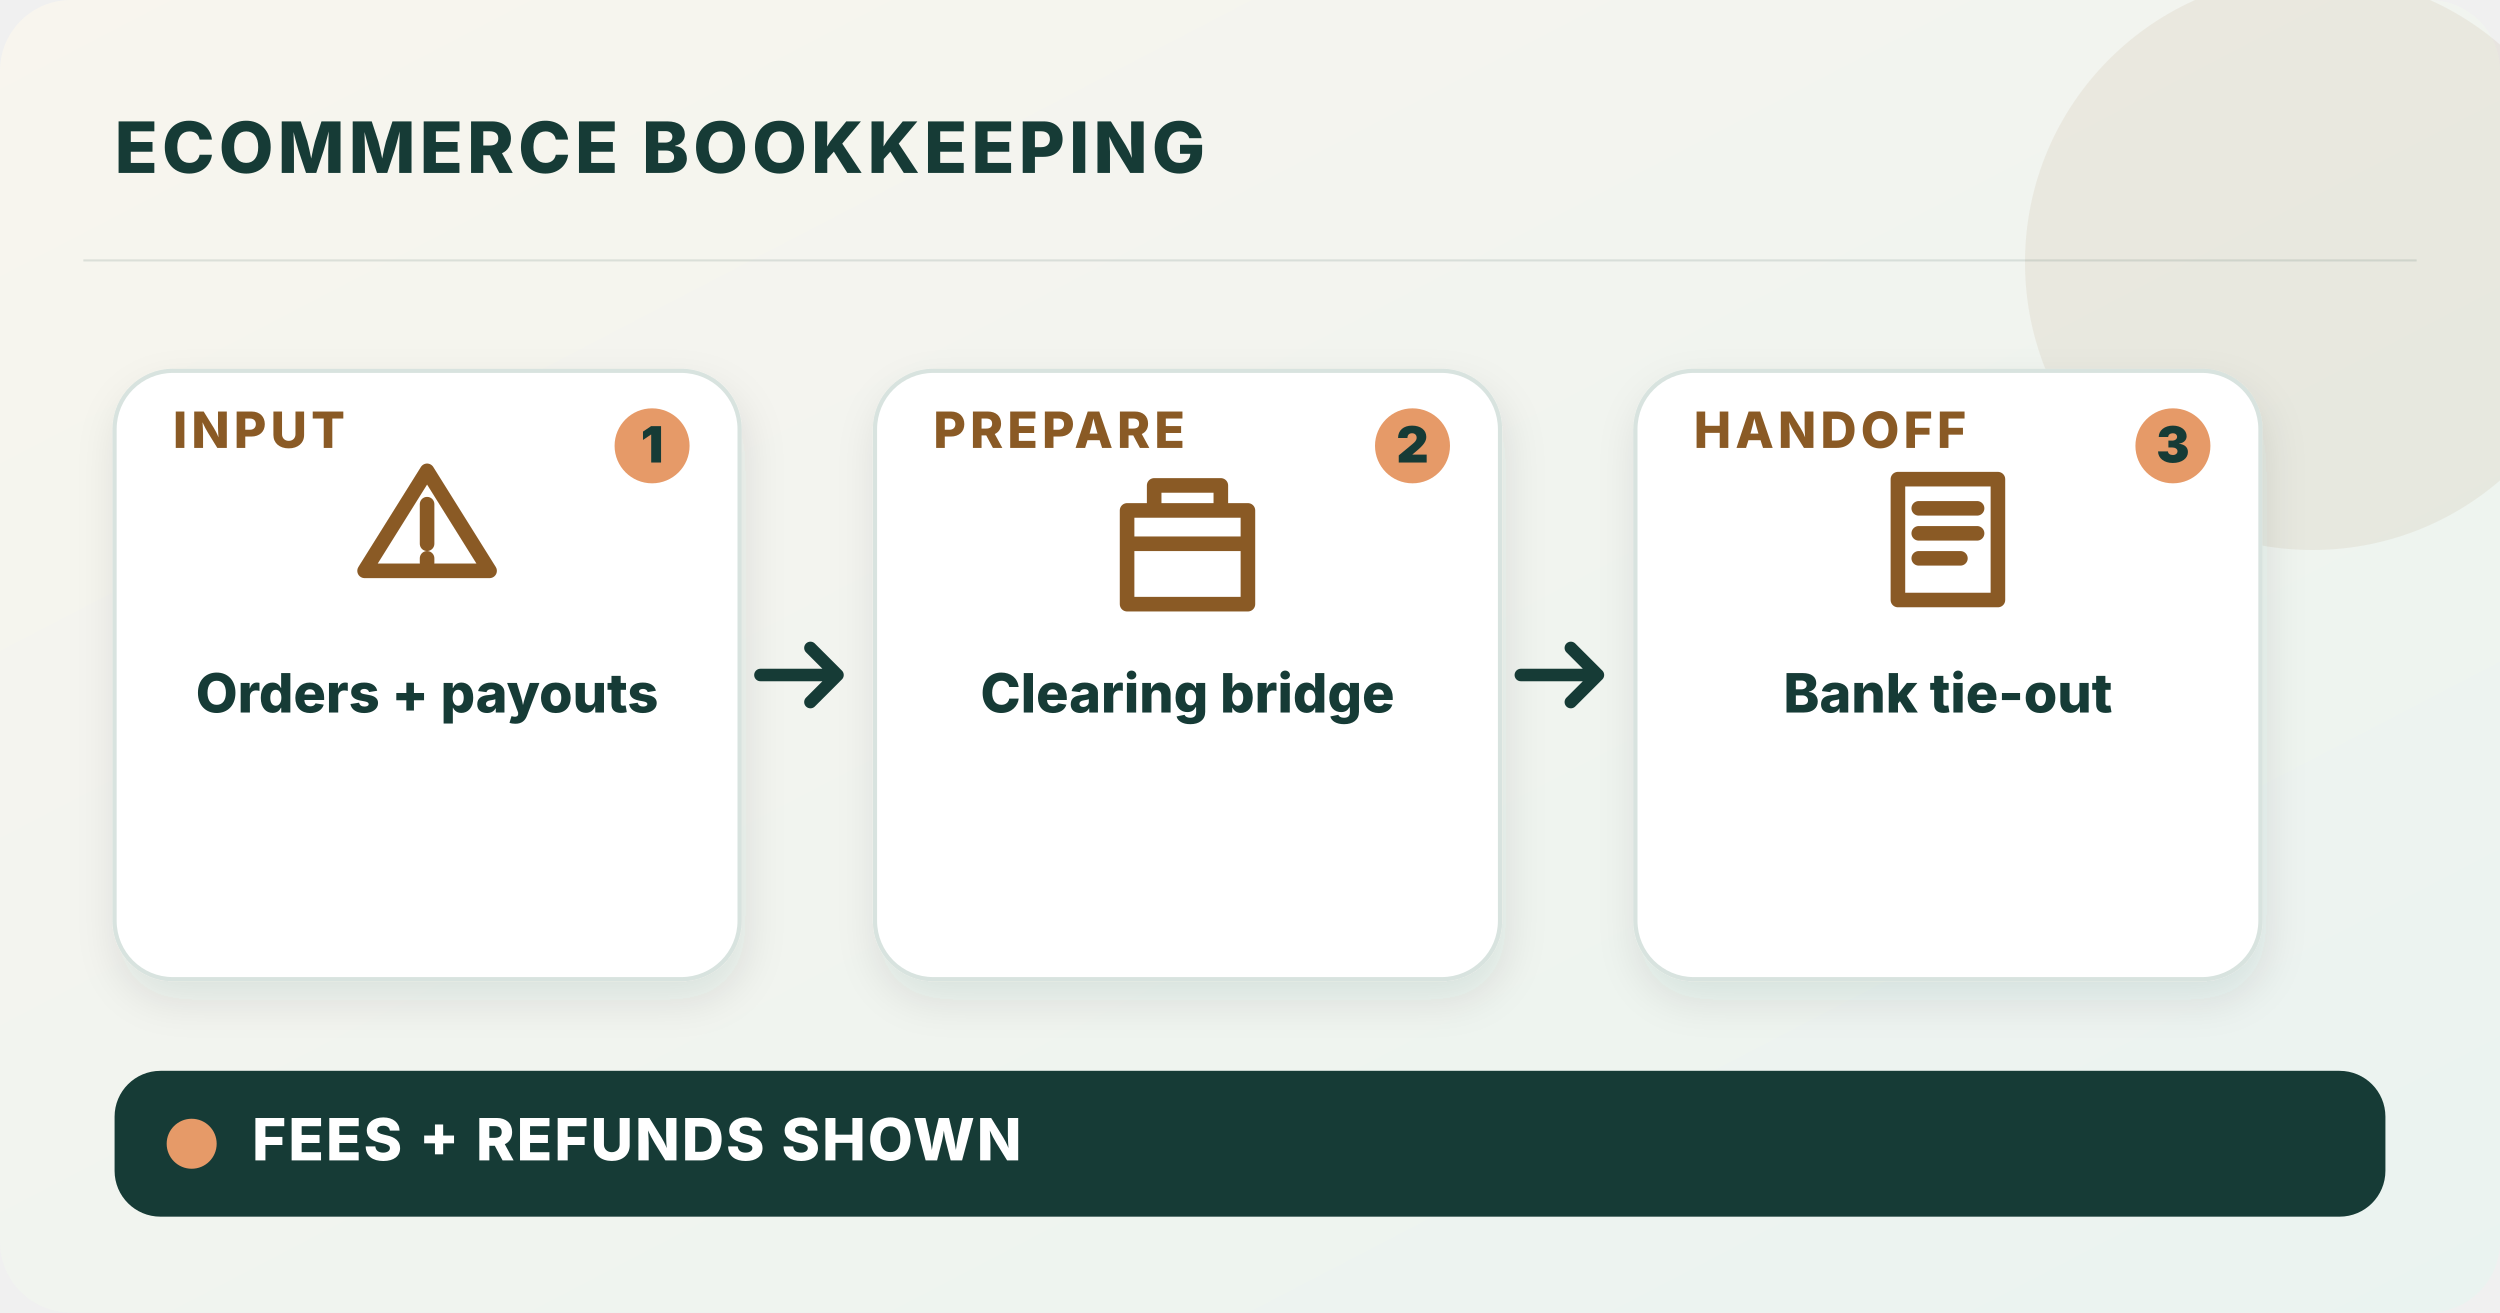
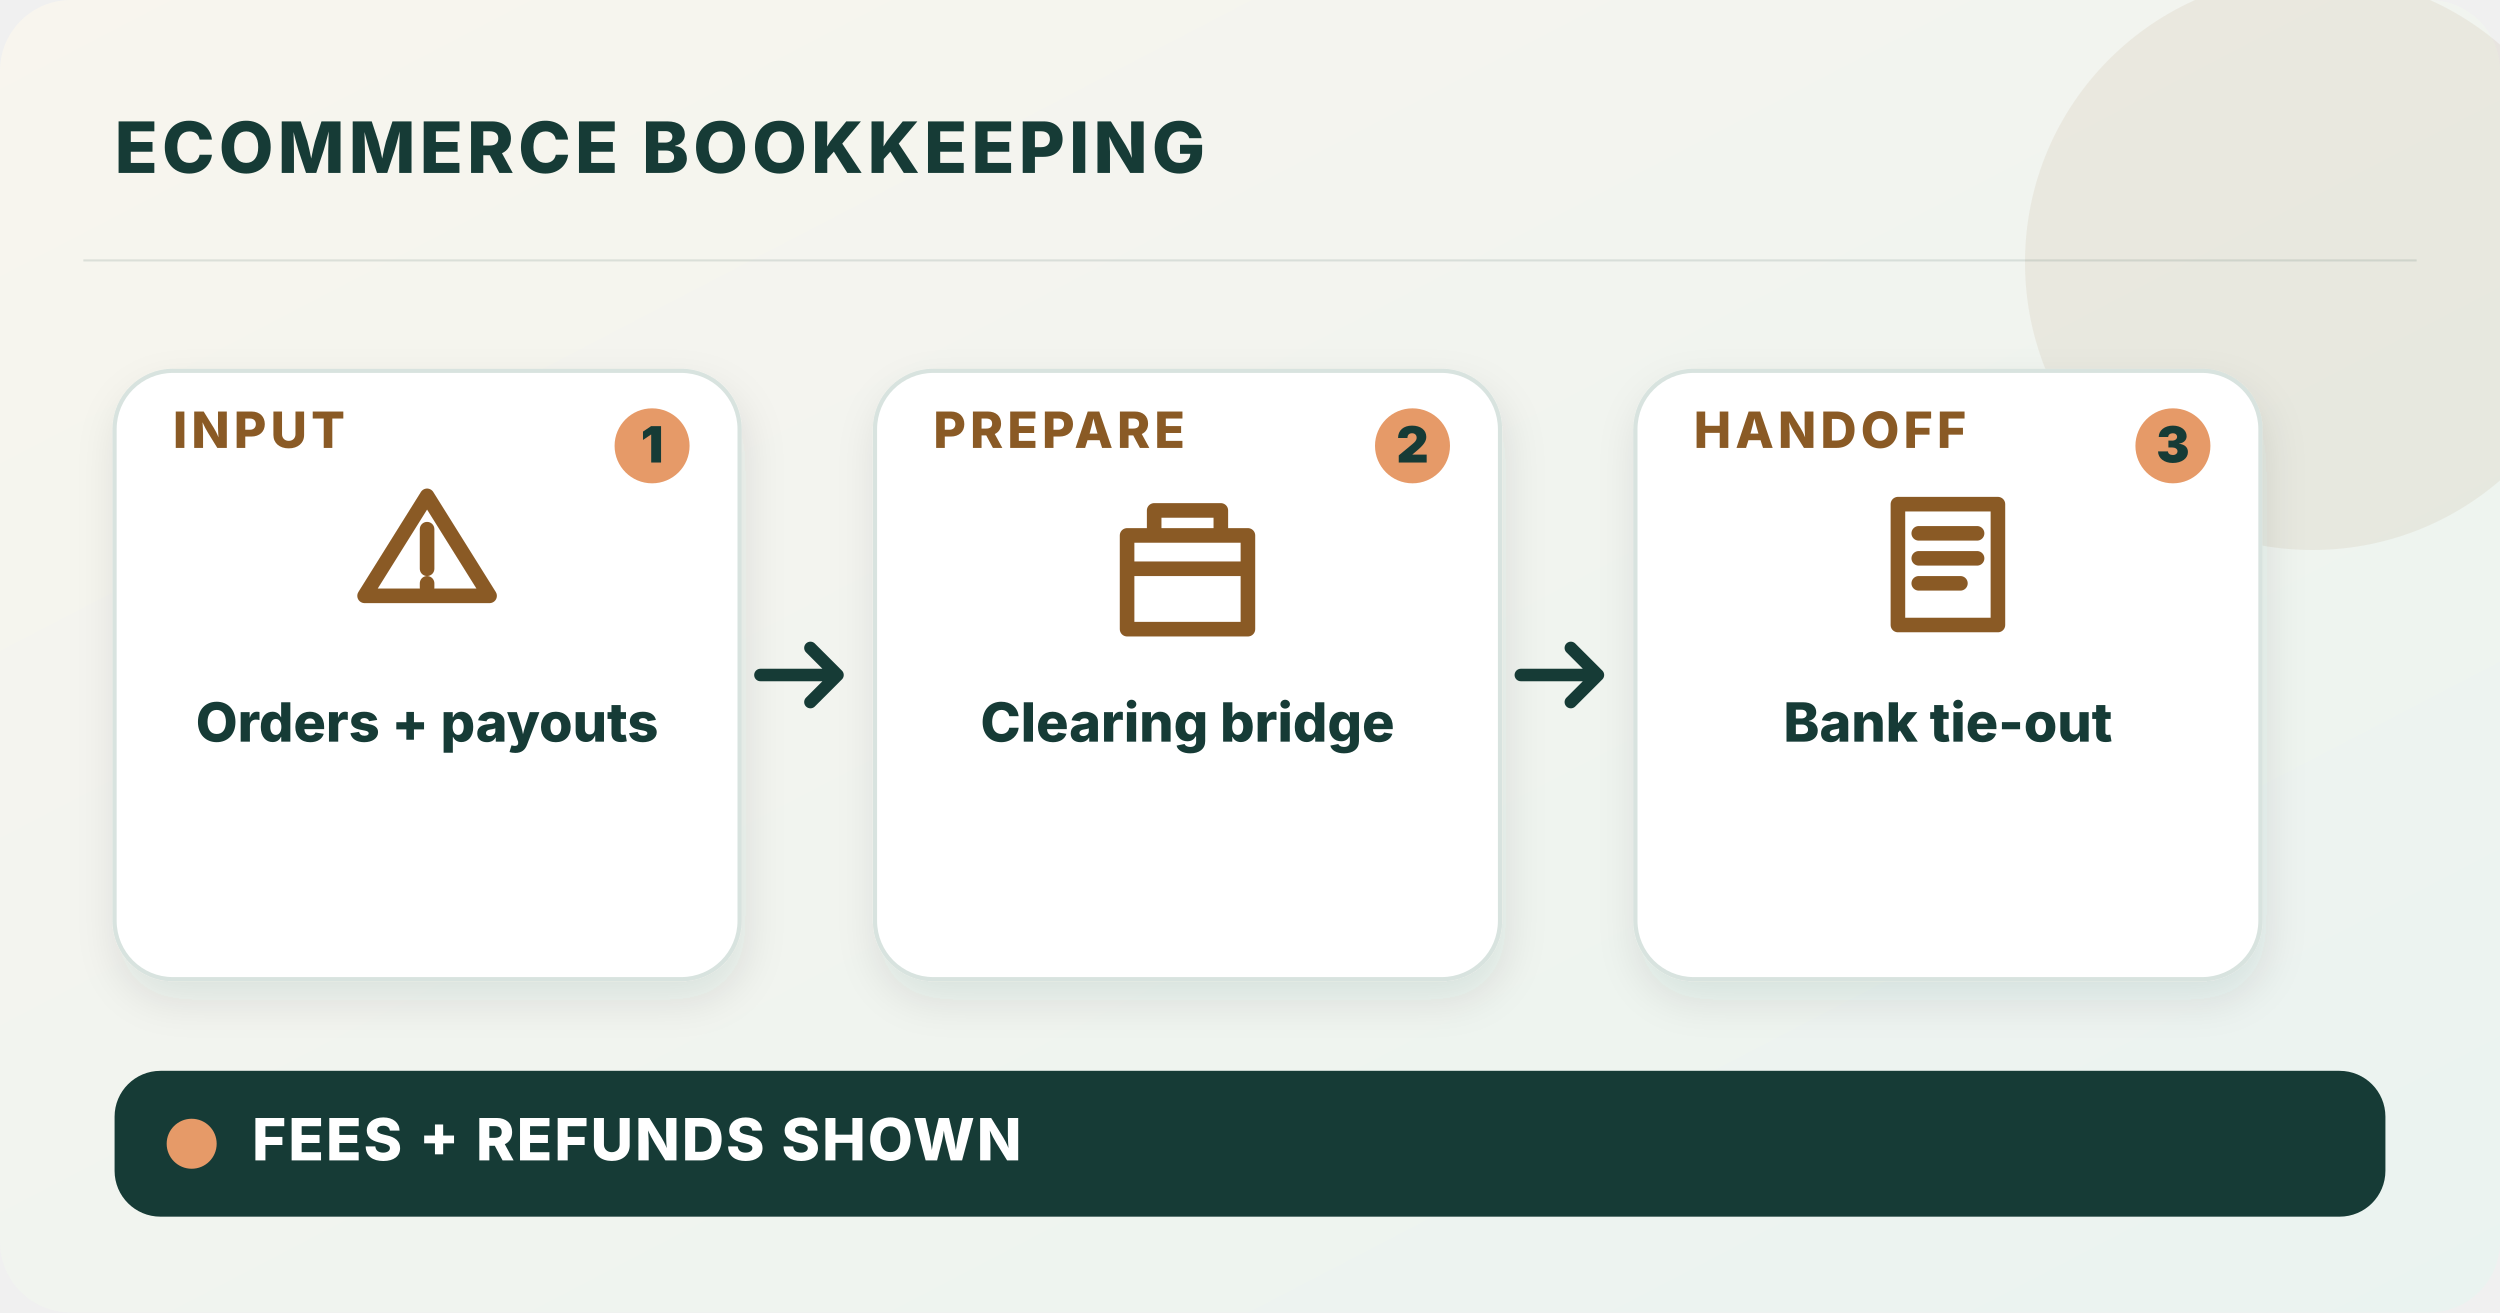
<svg xmlns="http://www.w3.org/2000/svg" viewBox="0 0 1200 630" role="img" aria-labelledby="title desc">
  <defs>
    <linearGradient id="bg" x1="0" y1="0" x2="1" y2="1">
      <stop stop-color="#F8F5EE" />
      <stop offset="1" stop-color="#EAF3F0" />
    </linearGradient>
    <filter id="shadow" x="-20%" y="-20%" width="140%" height="160%">
      <feDropShadow dy="9" stdDeviation="10" flood-color="#163B36" flood-opacity=".10" />
    </filter>
    <style>.title{font:800 34px Inter,Arial,sans-serif;letter-spacing:2px;fill:#163B36}.meta{font:800 24px Inter,Arial,sans-serif;letter-spacing:2px;fill:#8A5A25}.step{font:800 26px Inter,Arial,sans-serif;fill:#163B36}.card{fill:#fff;stroke:#D8E3DF;stroke-width:2;filter:url(#shadow)}.icon{fill:none;stroke:#8A5A25;stroke-width:7;stroke-linecap:round;stroke-linejoin:round}.arrow{fill:none;stroke:#163B36;stroke-width:6;stroke-linecap:round;stroke-linejoin:round}.num-bg{fill:#E69A68}.num{font:900 24px Inter,Arial,sans-serif;fill:#163B36}.note{font:800 28px Inter,Arial,sans-serif;letter-spacing:1px;fill:#fff}</style>
  </defs>
  <rect width="1200" height="630" rx="34" fill="url(#bg)" />
  <circle cx="1110" cy="126" r="138" fill="#8A5A25" opacity=".08" />
  <path d="M40 125h1120" stroke="#163B36" stroke-opacity=".12" />
  <text x="55" y="83" class="title">ECOMMERCE BOOKKEEPING</text>
  <g>
    <rect x="55" y="178" width="300" height="292" rx="28" class="card" />
    <text x="83" y="215" class="meta">INPUT</text>
-     <g class="icon" transform="translate(0 4)">
+     <g class="icon" transform="translate(0 16)">
      <path d="M175 270l30-48 30 48z M205 238v19 M205 264v2" />
    </g>
-     <text x="205" y="326" text-anchor="middle" transform="translate(0 16)" class="step">Orders + payouts</text>
+     <text x="205" y="326" text-anchor="middle" transform="translate(0 30)" class="step">Orders + payouts</text>
    <circle cx="313" cy="214" r="18" class="num-bg" />
    <text x="313" y="222" text-anchor="middle" class="num">1</text>
  </g>
  <g>
    <rect x="420" y="178" width="300" height="292" rx="28" class="card" />
    <text x="448" y="215" class="meta">PREPARE</text>
-     <g class="icon" transform="translate(0 4)">
+     <g class="icon" transform="translate(0 16)">
      <path d="M541 241h58v45h-58z M554 241v-12h32v12 M541 257h58" />
    </g>
-     <text x="570" y="326" text-anchor="middle" transform="translate(0 16)" class="step">Clearing bridge</text>
+     <text x="570" y="326" text-anchor="middle" transform="translate(0 30)" class="step">Clearing bridge</text>
    <circle cx="678" cy="214" r="18" class="num-bg" />
    <text x="678" y="222" text-anchor="middle" class="num">2</text>
  </g>
  <g>
    <rect x="785" y="178" width="300" height="292" rx="28" class="card" />
    <text x="813" y="215" class="meta">HANDOFF</text>
-     <g class="icon" transform="translate(0 4)">
+     <g class="icon" transform="translate(0 16)">
      <path d="M911 226h48v58h-48z M921 240h28 M921 252h28 M921 264h20" />
    </g>
-     <text x="935" y="326" text-anchor="middle" transform="translate(0 16)" class="step">Bank tie-out</text>
+     <text x="935" y="326" text-anchor="middle" transform="translate(0 30)" class="step">Bank tie-out</text>
    <circle cx="1043" cy="214" r="18" class="num-bg" />
    <text x="1043" y="222" text-anchor="middle" class="num">3</text>
  </g>
  <path d="M365 324h37m-13-13 13 13-13 13 M730 324h37m-13-13 13 13-13 13" class="arrow" />
  <rect x="55" y="514" width="1090" height="70" rx="22" fill="#163B36" />
  <circle cx="92" cy="549" r="12" fill="#E69A68" />
  <text x="121" y="557" class="note">FEES + REFUNDS SHOWN</text>
</svg>
